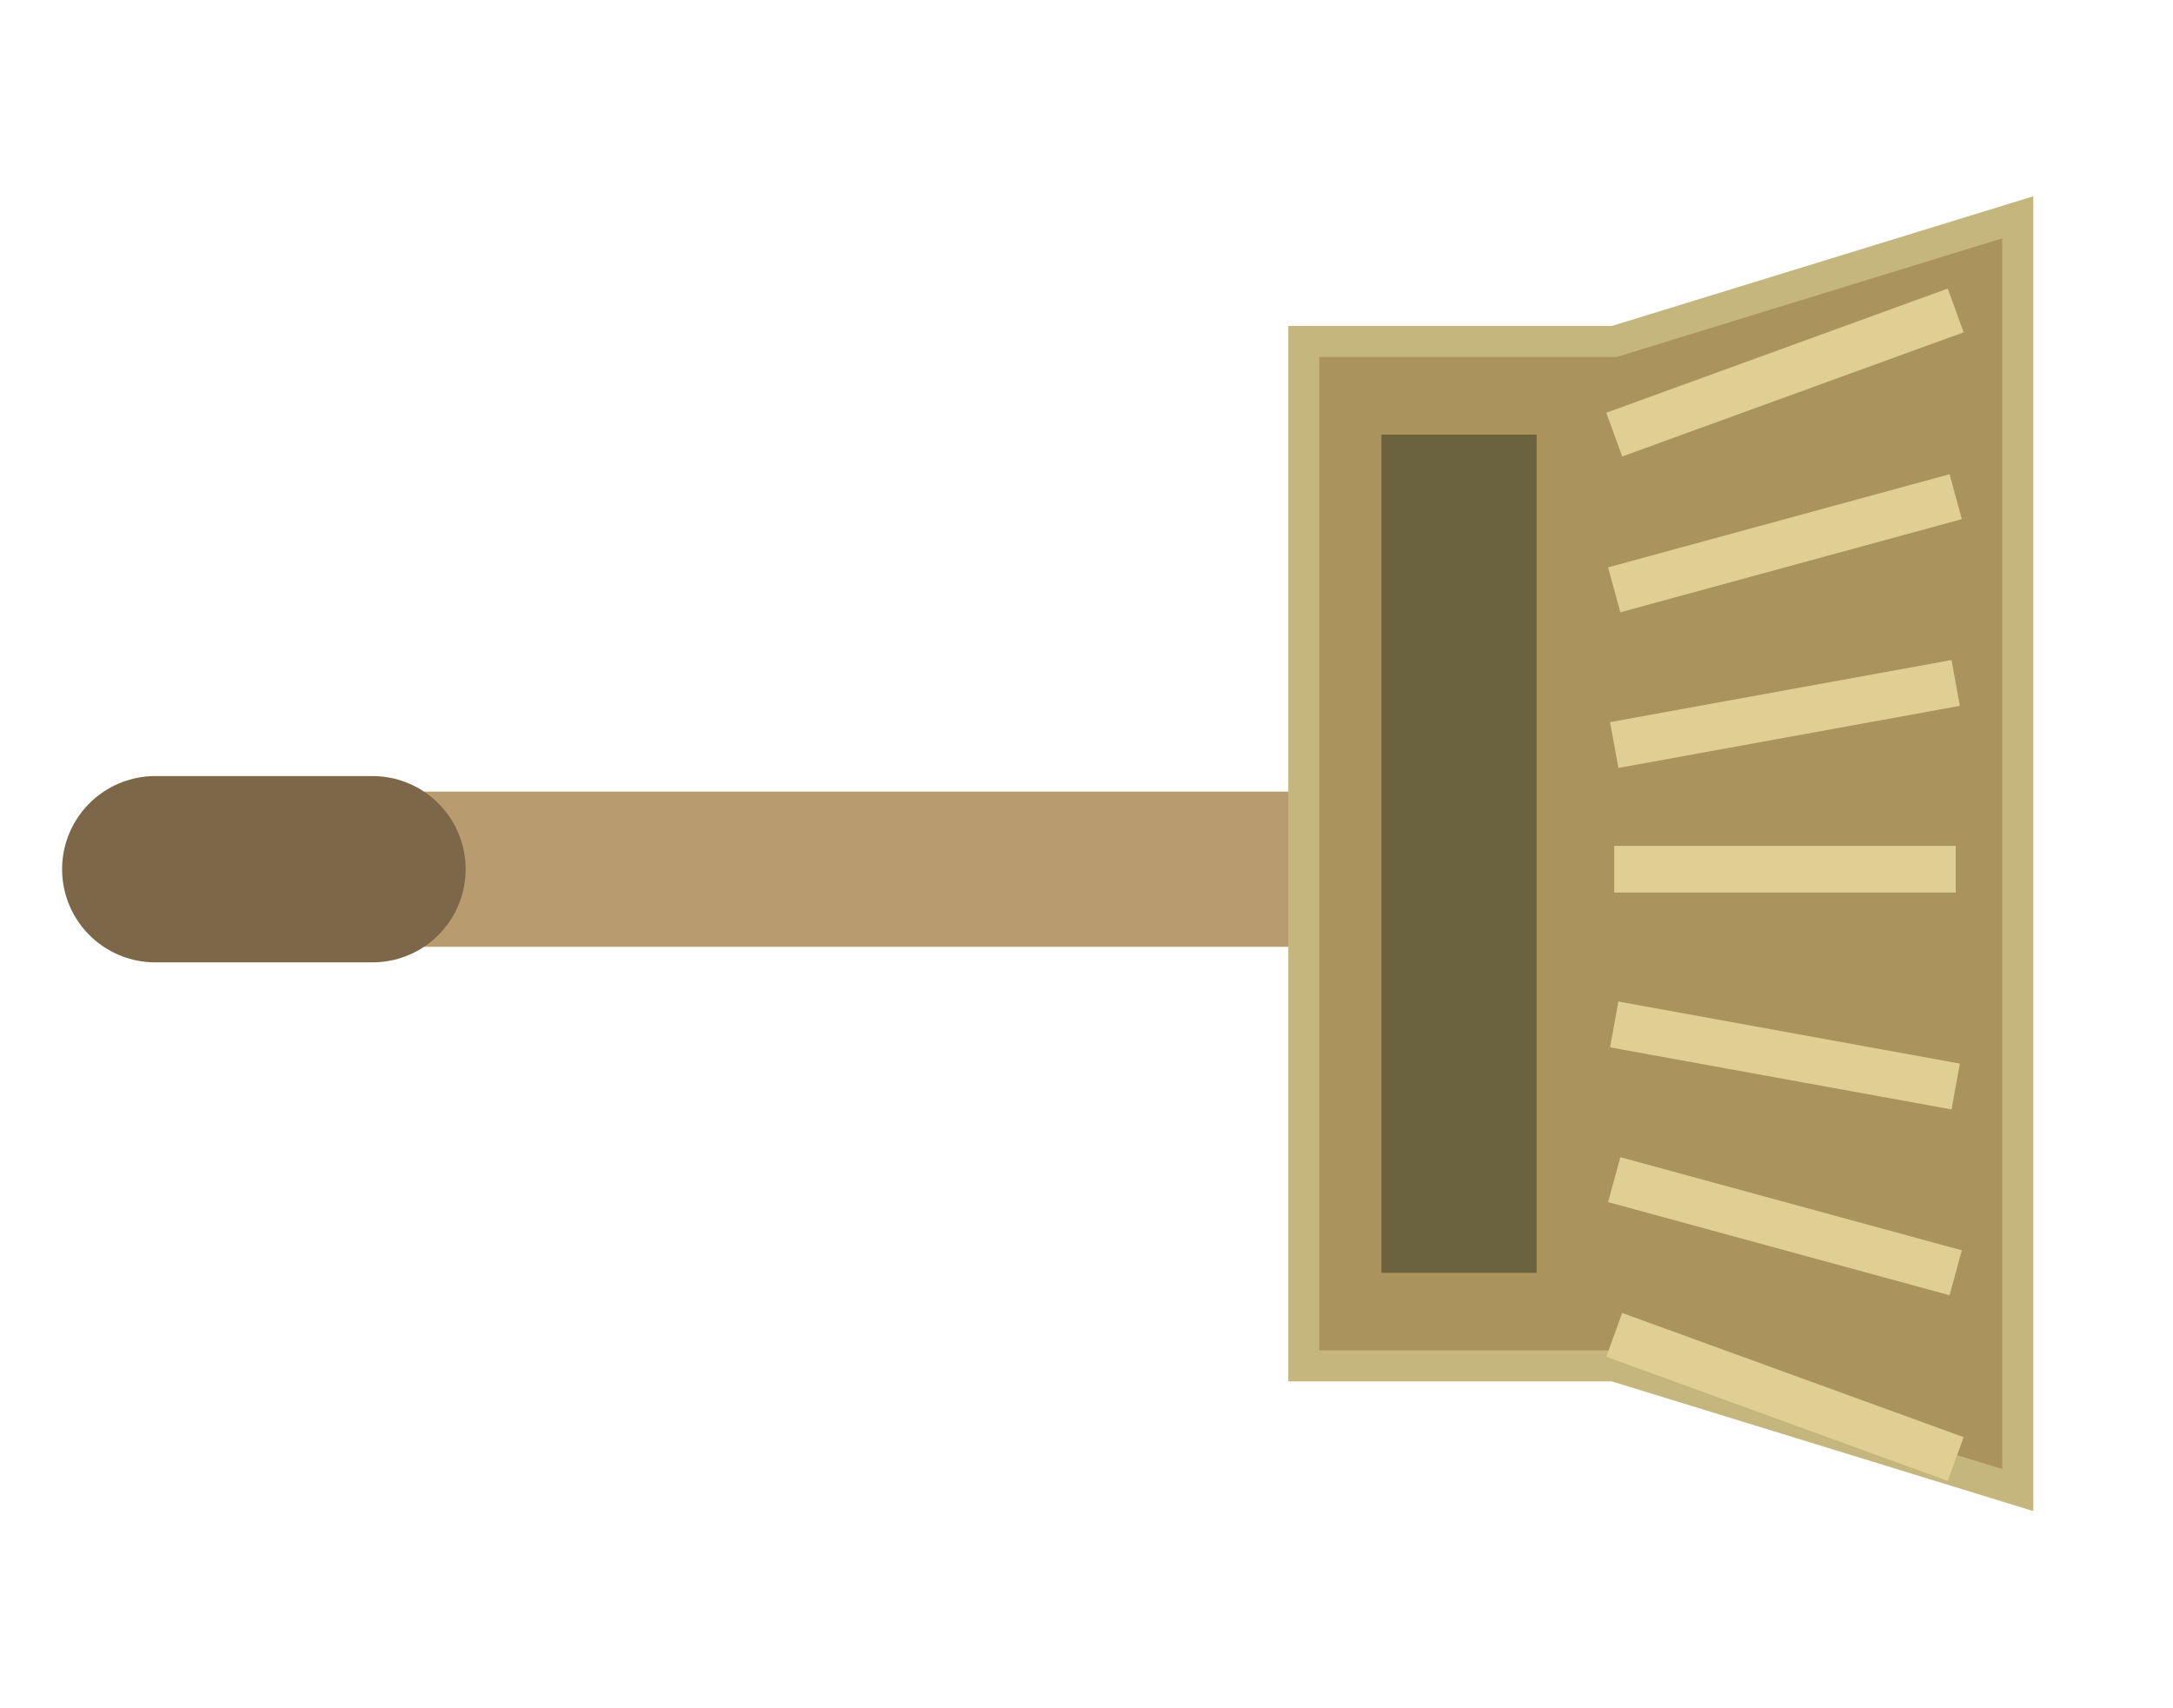
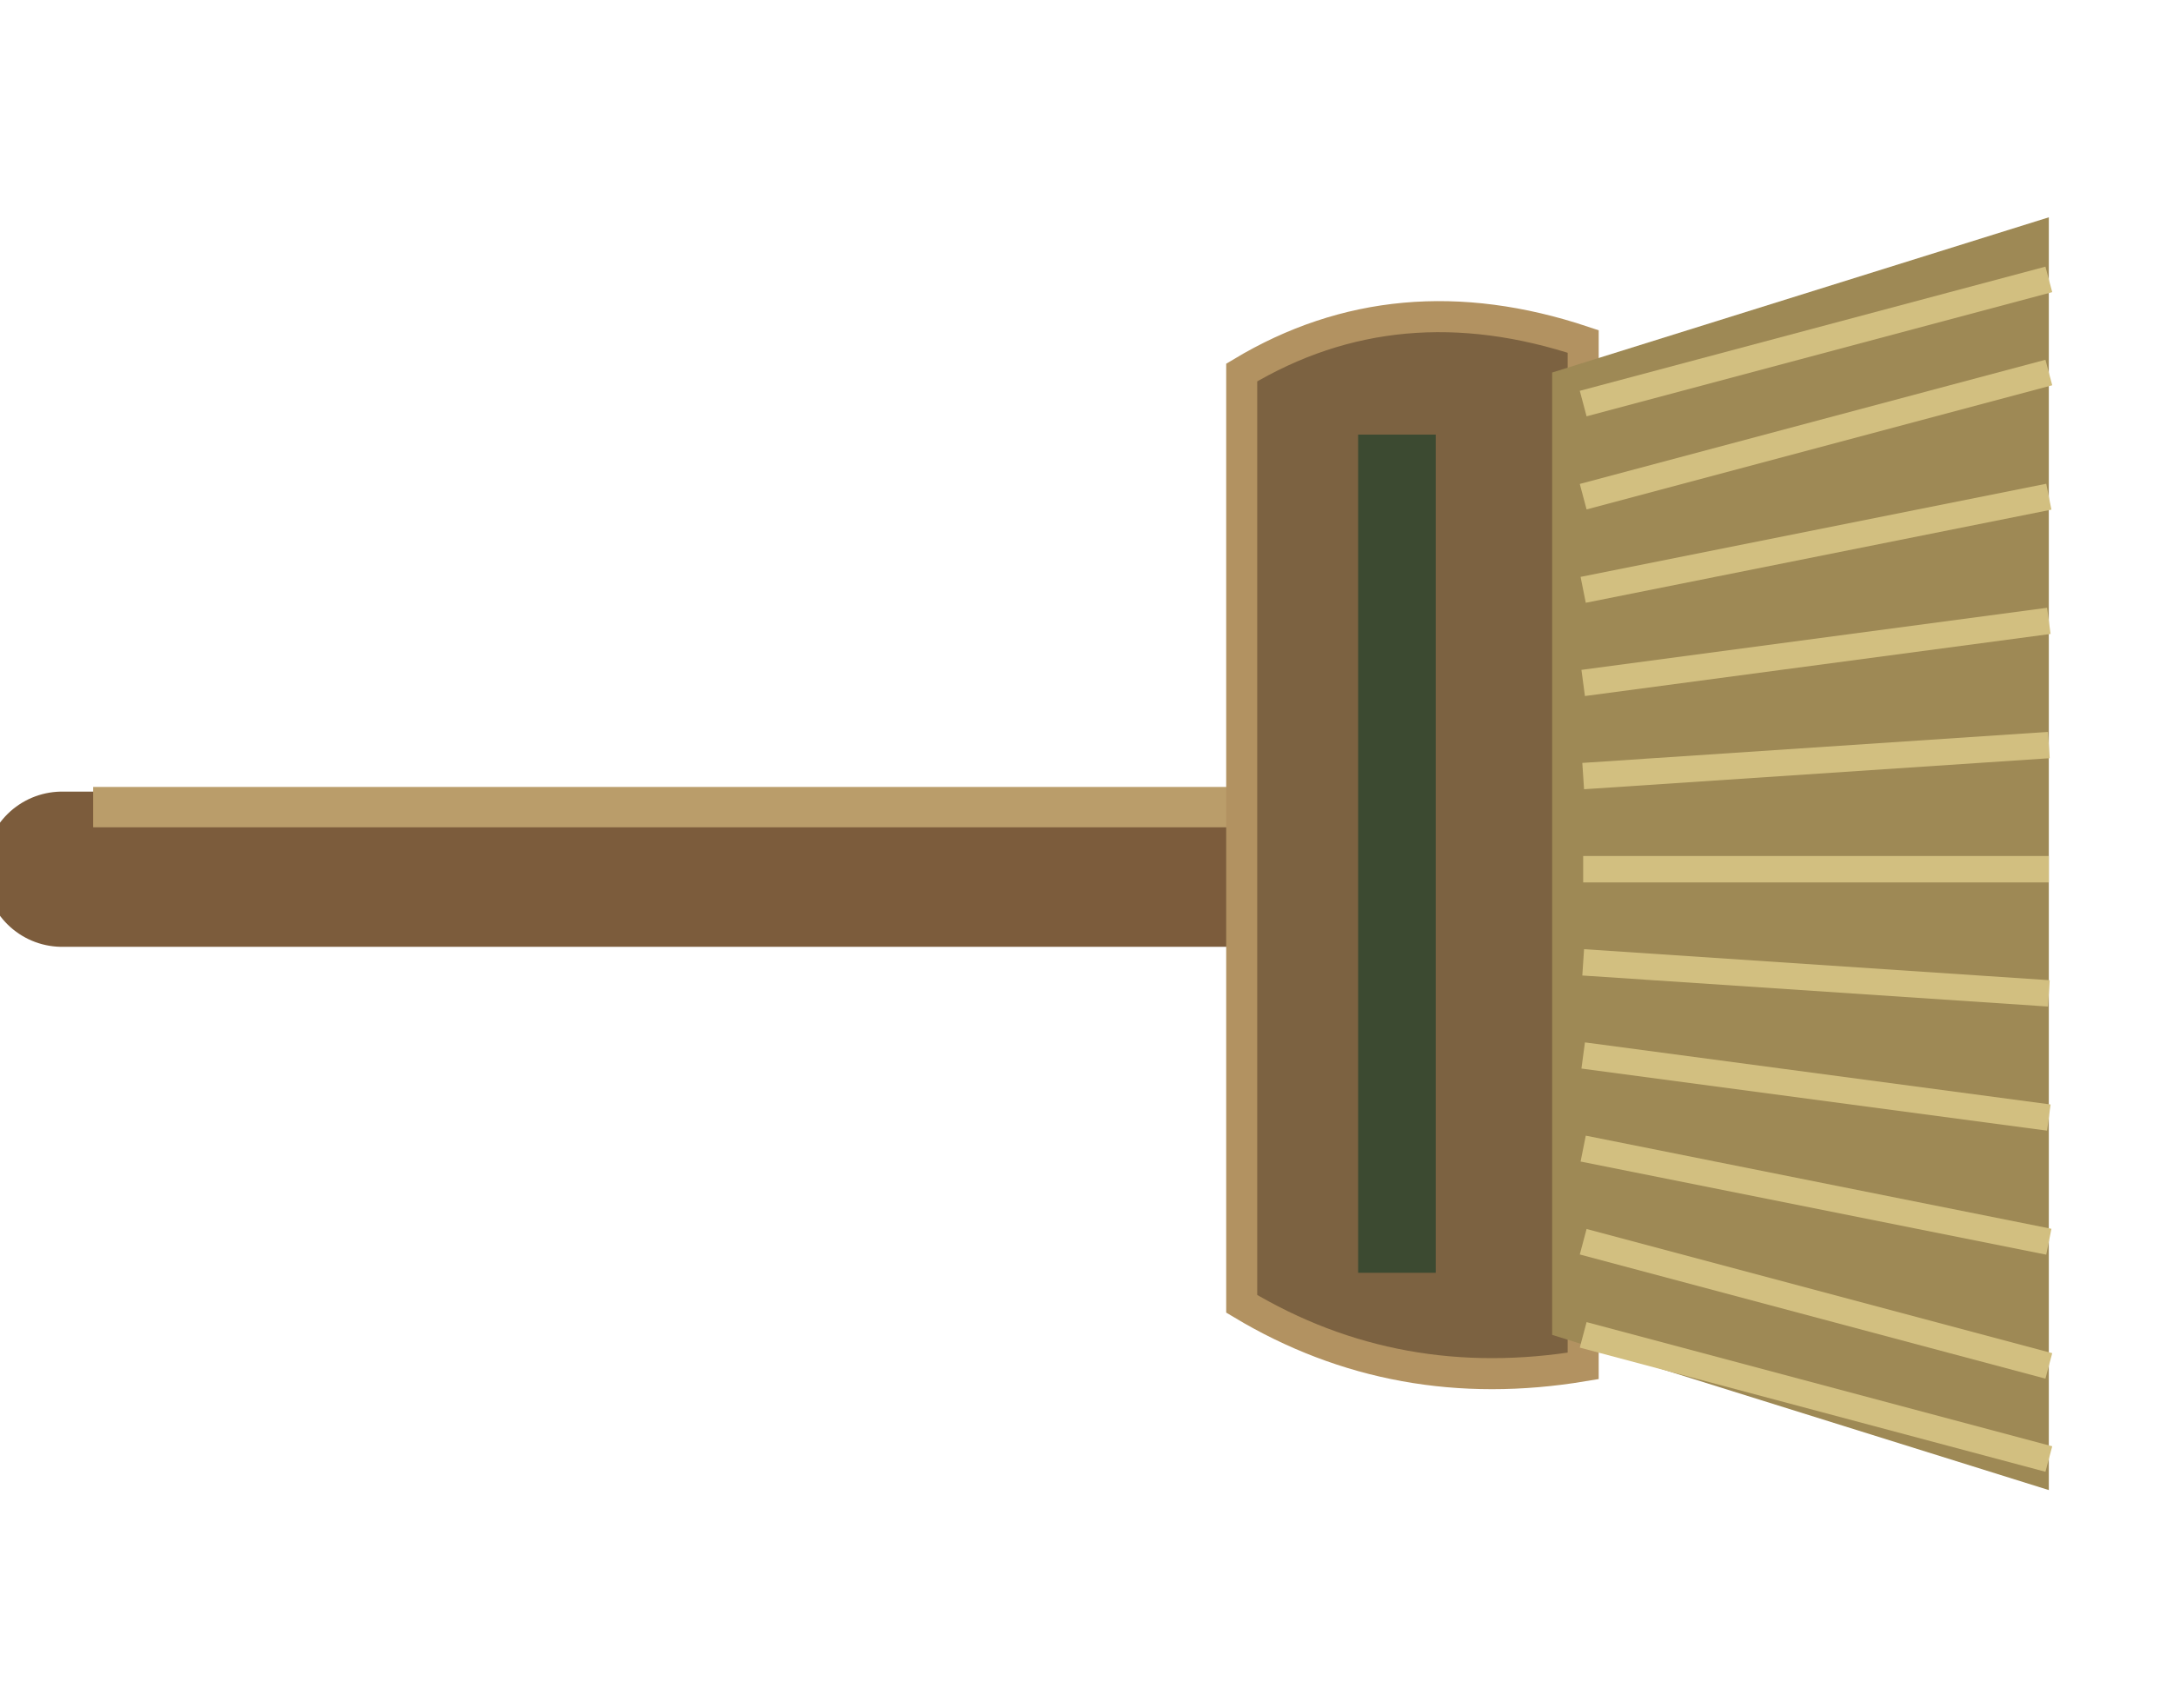
<svg xmlns="http://www.w3.org/2000/svg" viewBox="0 0 70 55">
-   <path d="M5 28h40" stroke="#b99b70" stroke-width="5" stroke-linecap="round" />
-   <path d="M42 11h10l13-4v41l-13-4H42z" fill="#ab945b" stroke="#c5b67d" />
-   <path d="M47 14v27" stroke="#6b6240" stroke-width="5" />
-   <path d="m52 14 11-4m-11 9 11-3m-11 8 11-2m-11 6h11m-11 5 11 2m-11 3 11 3m-11 2 11 4" stroke="#dfcf92" stroke-width="1.5" />
-   <path d="M5 28h7" stroke="#7d6749" stroke-width="6" stroke-linecap="round" />
+   <path d="M2 28h42" stroke="#7c5c3c" stroke-width="5" stroke-linecap="round" />
+   <path d="M3 26h38" stroke="#ba9d6a" stroke-width="1.3" />
+   <path d="M40 12q5-3 11-1v33q-6 1-11-2Z" fill="#7c6241" stroke="#b29261" />
+   <path d="m50 12 16-5v41l-16-5Z" fill="#9e8955" />
+   <path d="m51 13 15-4m-15 7 15-4m-15 7 15-3m-15 6 15-2m-15 5 15-1m-15 4h15m-15 3 15 1m-15 2 15 2m-15 1 15 3m-15 0 15 4m-15-1 15 4" stroke="#d2bf80" stroke-width=".85" />
+   <path d="M45 14v27" stroke="#3c4a31" stroke-width="2.5" />
</svg>
